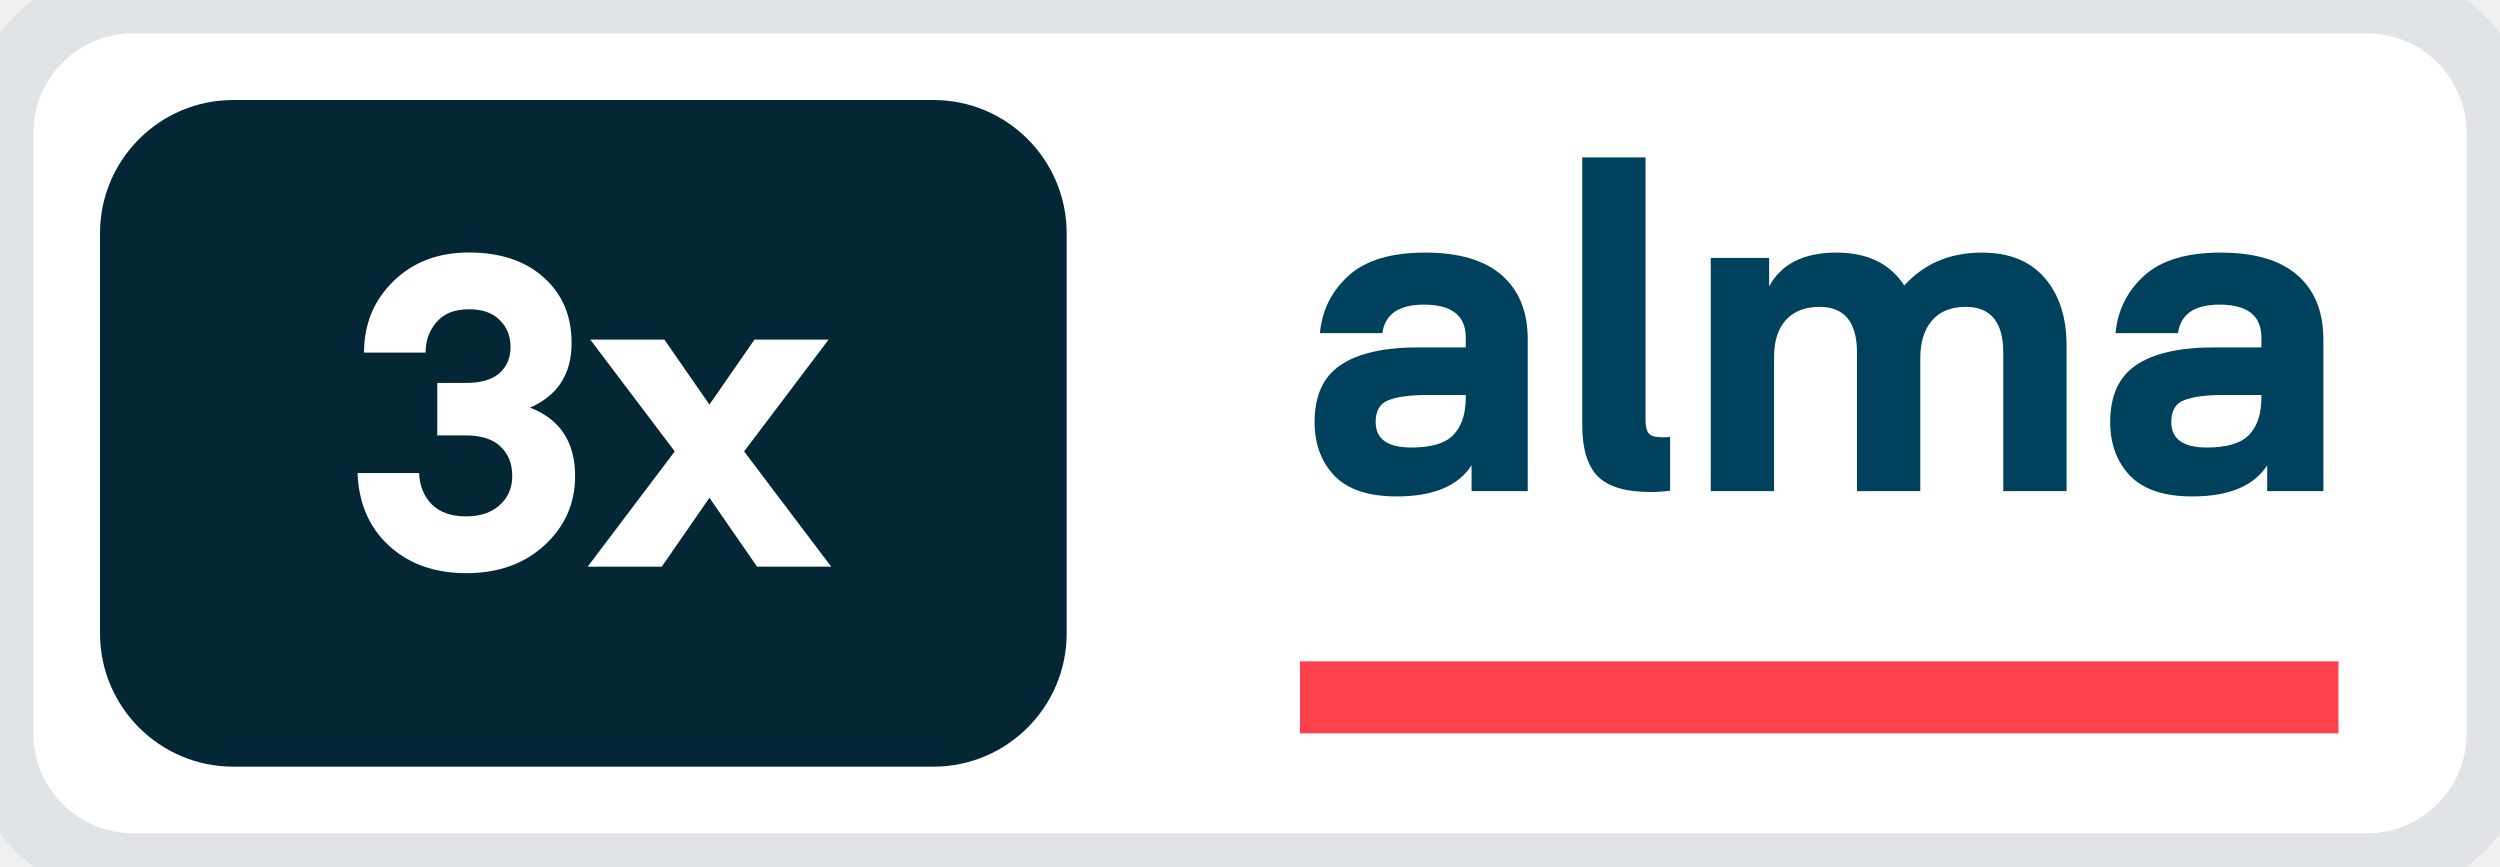
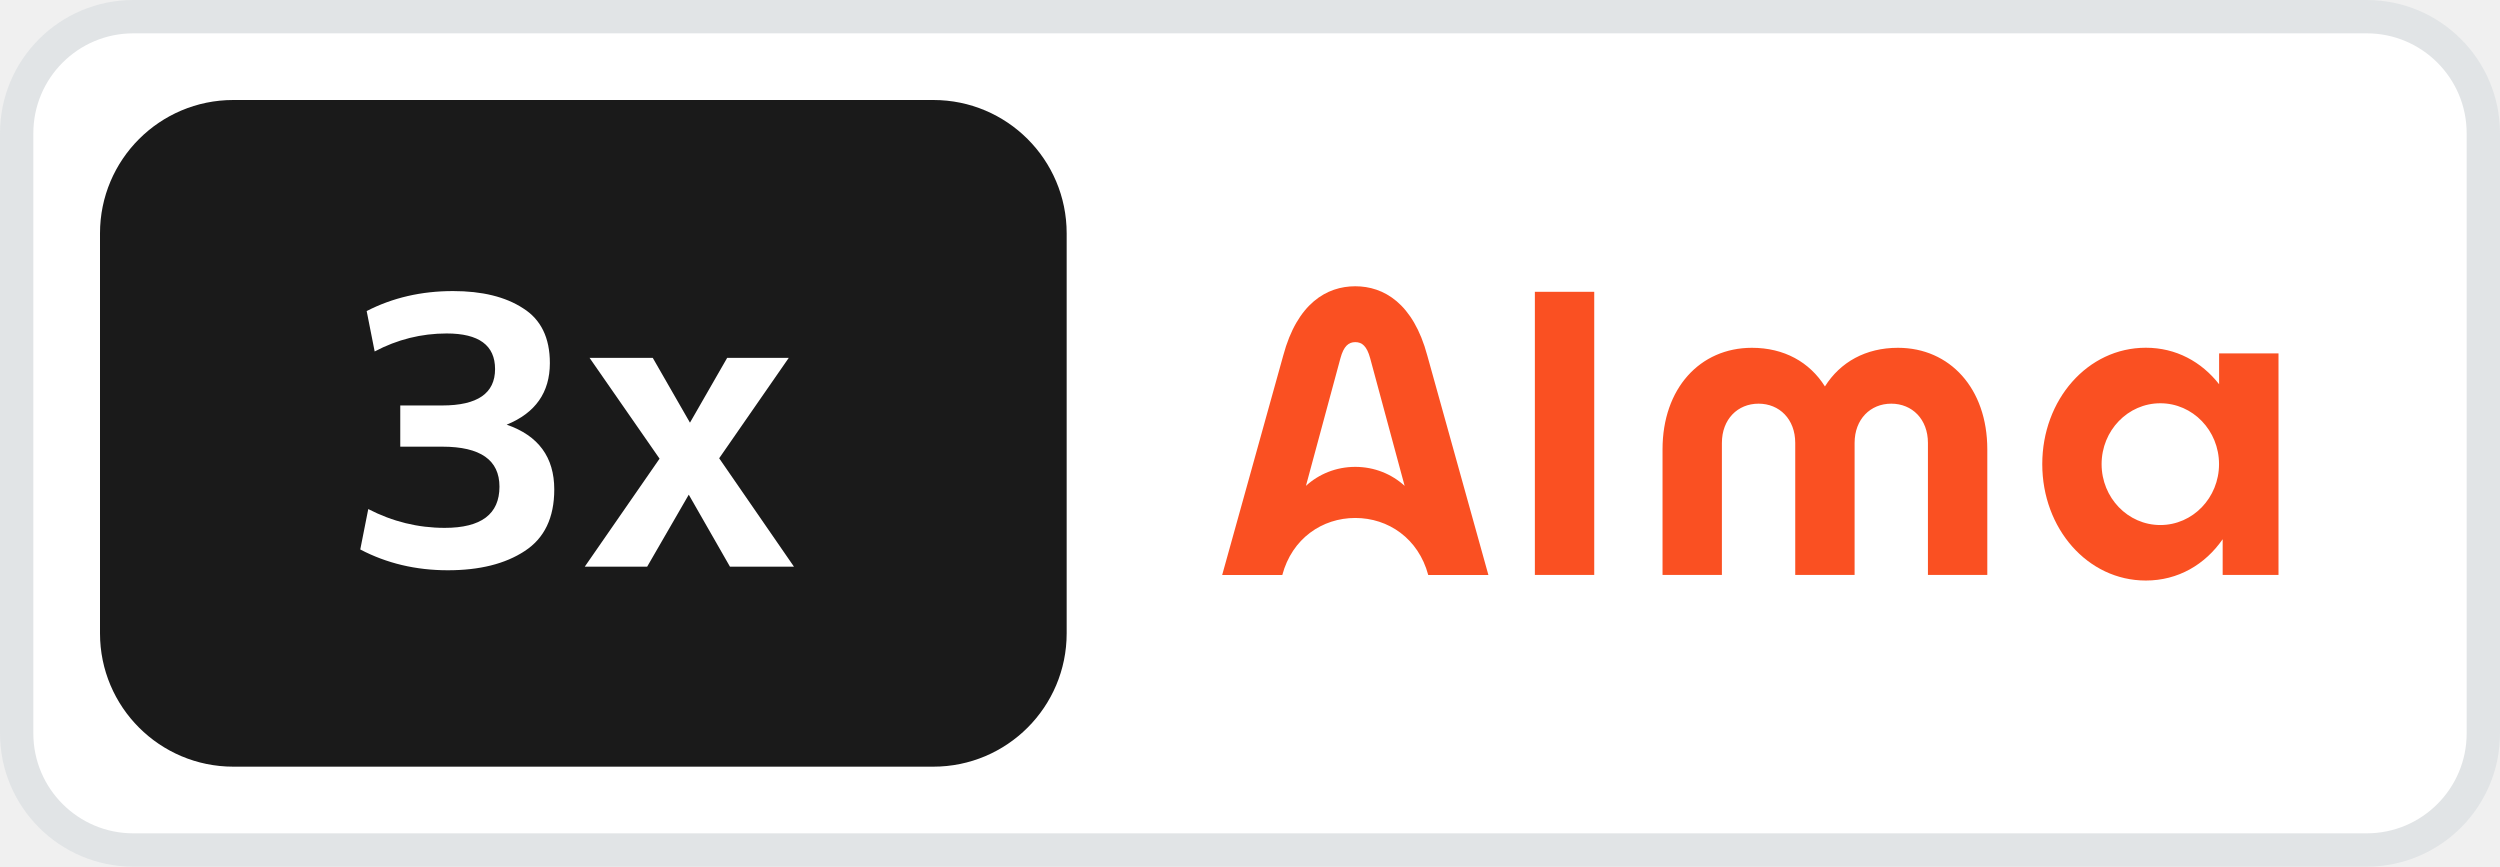
<svg xmlns="http://www.w3.org/2000/svg" width="75" height="26" viewBox="0 0 75 26" fill="none">
-   <path d="M0 4C0 1.791 1.791 0 4 0H71C73.209 0 75 1.791 75 4V22C75 24.209 73.209 26 71 26H4C1.791 26 0 24.209 0 22V4Z" fill="white" />
-   <rect x="3" y="3" width="29" height="20" rx="4" fill="#042736" />
-   <path d="M13.118 13.061V11.488H13.976C14.418 11.488 14.752 11.393 14.977 11.202C15.203 11.003 15.316 10.738 15.316 10.409C15.316 10.08 15.207 9.811 14.991 9.603C14.783 9.386 14.475 9.278 14.068 9.278C13.634 9.278 13.309 9.408 13.092 9.668C12.876 9.919 12.768 10.223 12.768 10.578H10.921C10.921 9.729 11.212 9.018 11.793 8.446C12.382 7.865 13.14 7.575 14.068 7.575C15.012 7.575 15.762 7.826 16.317 8.329C16.871 8.823 17.148 9.477 17.148 10.292C17.148 11.219 16.733 11.865 15.9 12.229C16.802 12.576 17.253 13.26 17.253 14.283C17.253 15.106 16.945 15.8 16.329 16.363C15.723 16.918 14.943 17.195 13.989 17.195C13.045 17.195 12.274 16.922 11.675 16.376C11.078 15.83 10.761 15.102 10.726 14.192H12.572C12.59 14.582 12.72 14.898 12.963 15.141C13.205 15.375 13.547 15.492 13.989 15.492C14.405 15.492 14.739 15.379 14.991 15.154C15.242 14.929 15.367 14.638 15.367 14.283C15.367 13.91 15.251 13.616 15.017 13.399C14.791 13.174 14.436 13.061 13.95 13.061H13.118ZM24.858 10.188L22.323 13.542L24.936 17H22.713L21.283 14.933L19.853 17H17.63L20.243 13.542L17.708 10.188H19.931L21.283 12.138L22.635 10.188H24.858Z" fill="white" />
-   <g clip-path="url(#clip0)">
-     <path d="M43.973 11.93V11.85H42.836C42.3 11.85 41.904 11.903 41.645 12.01C41.395 12.108 41.27 12.326 41.27 12.664C41.27 13.171 41.627 13.425 42.341 13.425C42.938 13.425 43.357 13.3 43.598 13.051C43.848 12.793 43.973 12.419 43.973 11.93ZM41.899 14.893C41.061 14.893 40.441 14.689 40.039 14.279C39.638 13.861 39.438 13.322 39.438 12.664C39.438 11.872 39.696 11.302 40.213 10.955C40.731 10.599 41.52 10.421 42.581 10.421H43.973V10.127C43.973 9.469 43.553 9.139 42.715 9.139C41.966 9.139 41.551 9.424 41.471 9.994H39.598C39.66 9.309 39.946 8.735 40.454 8.272C40.963 7.809 41.73 7.578 42.755 7.578C43.772 7.578 44.539 7.805 45.056 8.258C45.574 8.712 45.832 9.353 45.832 10.181V14.733H44.147V13.959C43.745 14.582 42.996 14.893 41.899 14.893Z" fill="#00425D" />
-     <path d="M50.102 13.104V14.72C49.915 14.746 49.719 14.76 49.514 14.76C48.773 14.76 48.247 14.604 47.935 14.293C47.623 13.972 47.467 13.46 47.467 12.757V4.721H49.366V12.624C49.366 12.793 49.398 12.918 49.46 12.998C49.523 13.078 49.652 13.118 49.848 13.118C49.893 13.118 49.942 13.118 49.995 13.118C50.058 13.109 50.093 13.104 50.102 13.104Z" fill="#00425D" />
-     <path d="M57.609 10.755V14.733H55.71V10.581C55.71 9.665 55.335 9.206 54.586 9.206C54.149 9.206 53.81 9.34 53.569 9.607C53.337 9.874 53.221 10.243 53.221 10.715V14.733H51.322V7.738H53.074V8.592C53.44 7.916 54.113 7.578 55.094 7.578C56.022 7.578 56.7 7.907 57.128 8.565C57.725 7.907 58.501 7.578 59.456 7.578C60.276 7.578 60.905 7.831 61.342 8.339C61.779 8.846 61.997 9.522 61.997 10.368V14.733H60.098V10.581C60.098 9.665 59.723 9.206 58.974 9.206C58.528 9.206 58.189 9.344 57.957 9.62C57.725 9.887 57.609 10.265 57.609 10.755Z" fill="#00425D" />
-     <path d="M67.842 11.93V11.85H66.704C66.169 11.85 65.772 11.903 65.514 12.01C65.264 12.108 65.139 12.326 65.139 12.664C65.139 13.171 65.496 13.425 66.21 13.425C66.807 13.425 67.226 13.3 67.467 13.051C67.717 12.793 67.842 12.419 67.842 11.93ZM65.768 14.893C64.93 14.893 64.31 14.689 63.908 14.279C63.507 13.861 63.306 13.322 63.306 12.664C63.306 11.872 63.565 11.302 64.082 10.955C64.6 10.599 65.389 10.421 66.45 10.421H67.842V10.127C67.842 9.469 67.422 9.139 66.584 9.139C65.835 9.139 65.42 9.424 65.34 9.994H63.467C63.529 9.309 63.815 8.735 64.323 8.272C64.832 7.809 65.599 7.578 66.624 7.578C67.641 7.578 68.408 7.805 68.925 8.258C69.443 8.712 69.701 9.353 69.701 10.181V14.733H68.016V13.959C67.614 14.582 66.865 14.893 65.768 14.893Z" fill="#00425D" />
-     <rect x="39" y="19.84" width="31.154" height="2.211" fill="#FF414D" />
-   </g>
-   <path d="M4 1H71V-1H4V1ZM74 4V22H76V4H74ZM71 25H4V27H71V25ZM1 22V4H-1V22H1ZM4 25C2.343 25 1 23.657 1 22H-1C-1 24.761 1.239 27 4 27V25ZM74 22C74 23.657 72.657 25 71 25V27C73.761 27 76 24.761 76 22H74ZM71 1C72.657 1 74 2.343 74 4H76C76 1.239 73.761 -1 71 -1V1ZM4 -1C1.239 -1 -1 1.239 -1 4H1C1 2.343 2.343 1 4 1V-1Z" fill="#E1E4E6" />
-   <defs>
-     <clipPath id="clip0">
-       <rect width="31.154" height="18" fill="white" transform="translate(39 4)" />
-     </clipPath>
-   </defs>
+   <rect x="0.5" y="0.5" width="74" height="25" rx="3.5" fill="white" />
+   <rect x="3" y="3" width="29" height="20" rx="4" fill="#1A1A1A" />
+   <path d="M10.808 16.484L11.048 15.272C11.776 15.648 12.54 15.836 13.34 15.836C14.436 15.836 14.984 15.424 14.984 14.6C14.984 13.8 14.412 13.4 13.268 13.4H12.008V12.164H13.268C14.324 12.164 14.852 11.8 14.852 11.072C14.852 10.36 14.368 10.004 13.4 10.004C12.64 10.004 11.92 10.184 11.24 10.544L11 9.332C11.776 8.932 12.64 8.732 13.592 8.732C14.464 8.732 15.164 8.904 15.692 9.248C16.228 9.584 16.496 10.132 16.496 10.892C16.496 11.772 16.064 12.388 15.2 12.74C16.152 13.068 16.628 13.716 16.628 14.684C16.628 15.532 16.332 16.148 15.74 16.532C15.156 16.916 14.388 17.108 13.436 17.108C12.476 17.108 11.6 16.9 10.808 16.484ZM19.415 17H17.543L19.787 13.76L17.687 10.736H19.583L20.699 12.68L21.815 10.736H23.663L21.575 13.748L23.819 17H21.899L20.663 14.84L19.415 17Z" fill="white" />
+   <path d="M66.573 10.601V11.527C66.046 10.853 65.282 10.432 64.375 10.432C62.625 10.432 61.268 11.995 61.268 13.924C61.268 15.853 62.625 17.416 64.375 17.416C65.346 17.416 66.153 16.935 66.68 16.177V17.249H68.355V10.601H66.573ZM64.81 15.751C63.837 15.751 63.048 14.933 63.048 13.924C63.048 12.915 63.837 12.098 64.81 12.098C65.783 12.098 66.571 12.915 66.571 13.924C66.571 14.933 65.783 15.751 64.81 15.751ZM46.046 8.755H47.827V17.248H46.046V8.755ZM49.876 13.48C49.876 11.652 51 10.434 52.557 10.434C53.523 10.434 54.287 10.862 54.748 11.593C55.209 10.862 55.972 10.434 56.938 10.434C58.495 10.434 59.619 11.652 59.619 13.48V17.249H57.838V13.288C57.838 12.575 57.364 12.11 56.738 12.11C56.112 12.11 55.638 12.576 55.638 13.288V17.249H53.857V13.288C53.857 12.575 53.383 12.11 52.757 12.11C52.131 12.11 51.657 12.576 51.657 13.288V17.249H49.876V13.48ZM42.82 10.67C42.398 9.093 41.507 8.588 40.658 8.588C39.809 8.588 38.917 9.093 38.496 10.67L36.665 17.25H38.469C38.763 16.151 39.669 15.539 40.658 15.539C41.647 15.539 42.553 16.152 42.847 17.25H44.652L42.82 10.67ZM40.658 14.006C40.083 14.006 39.563 14.223 39.178 14.576L40.213 10.747C40.312 10.381 40.459 10.264 40.659 10.264C40.859 10.264 41.006 10.381 41.105 10.747L42.139 14.576C41.755 14.223 41.233 14.006 40.658 14.006Z" fill="#FA5022" />
+   <rect x="0.5" y="0.5" width="74" height="25" rx="3.5" stroke="#E1E4E6" />
</svg>
